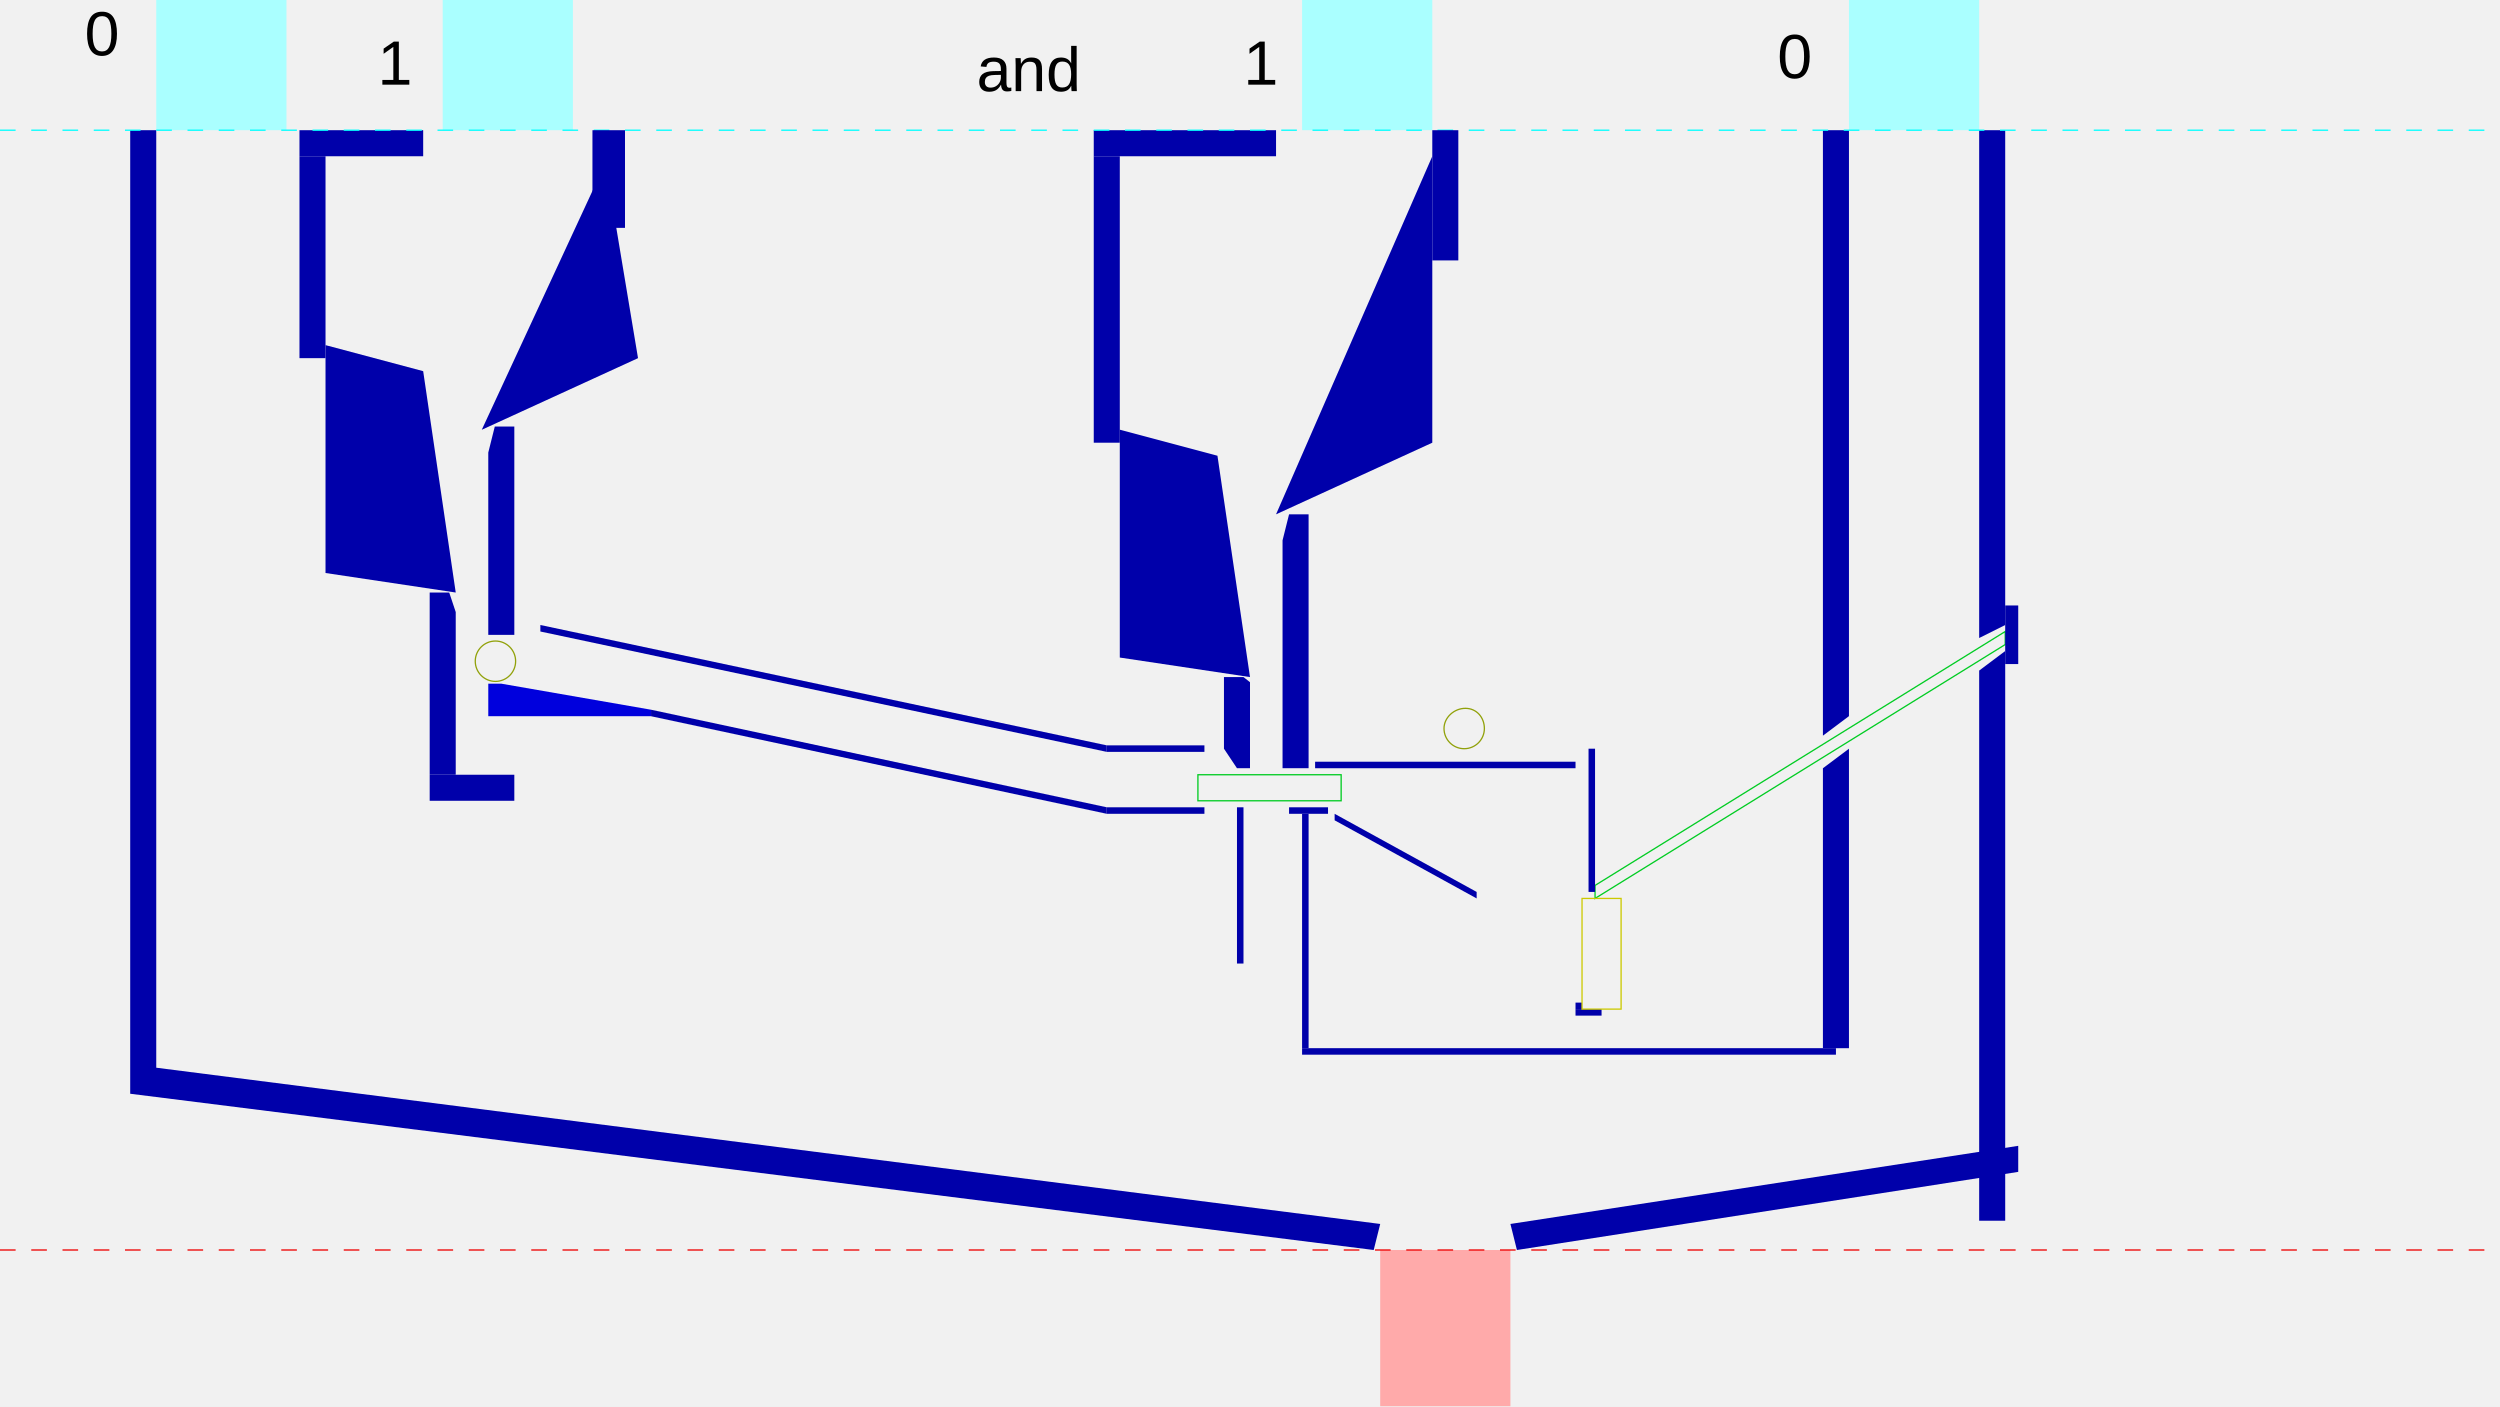
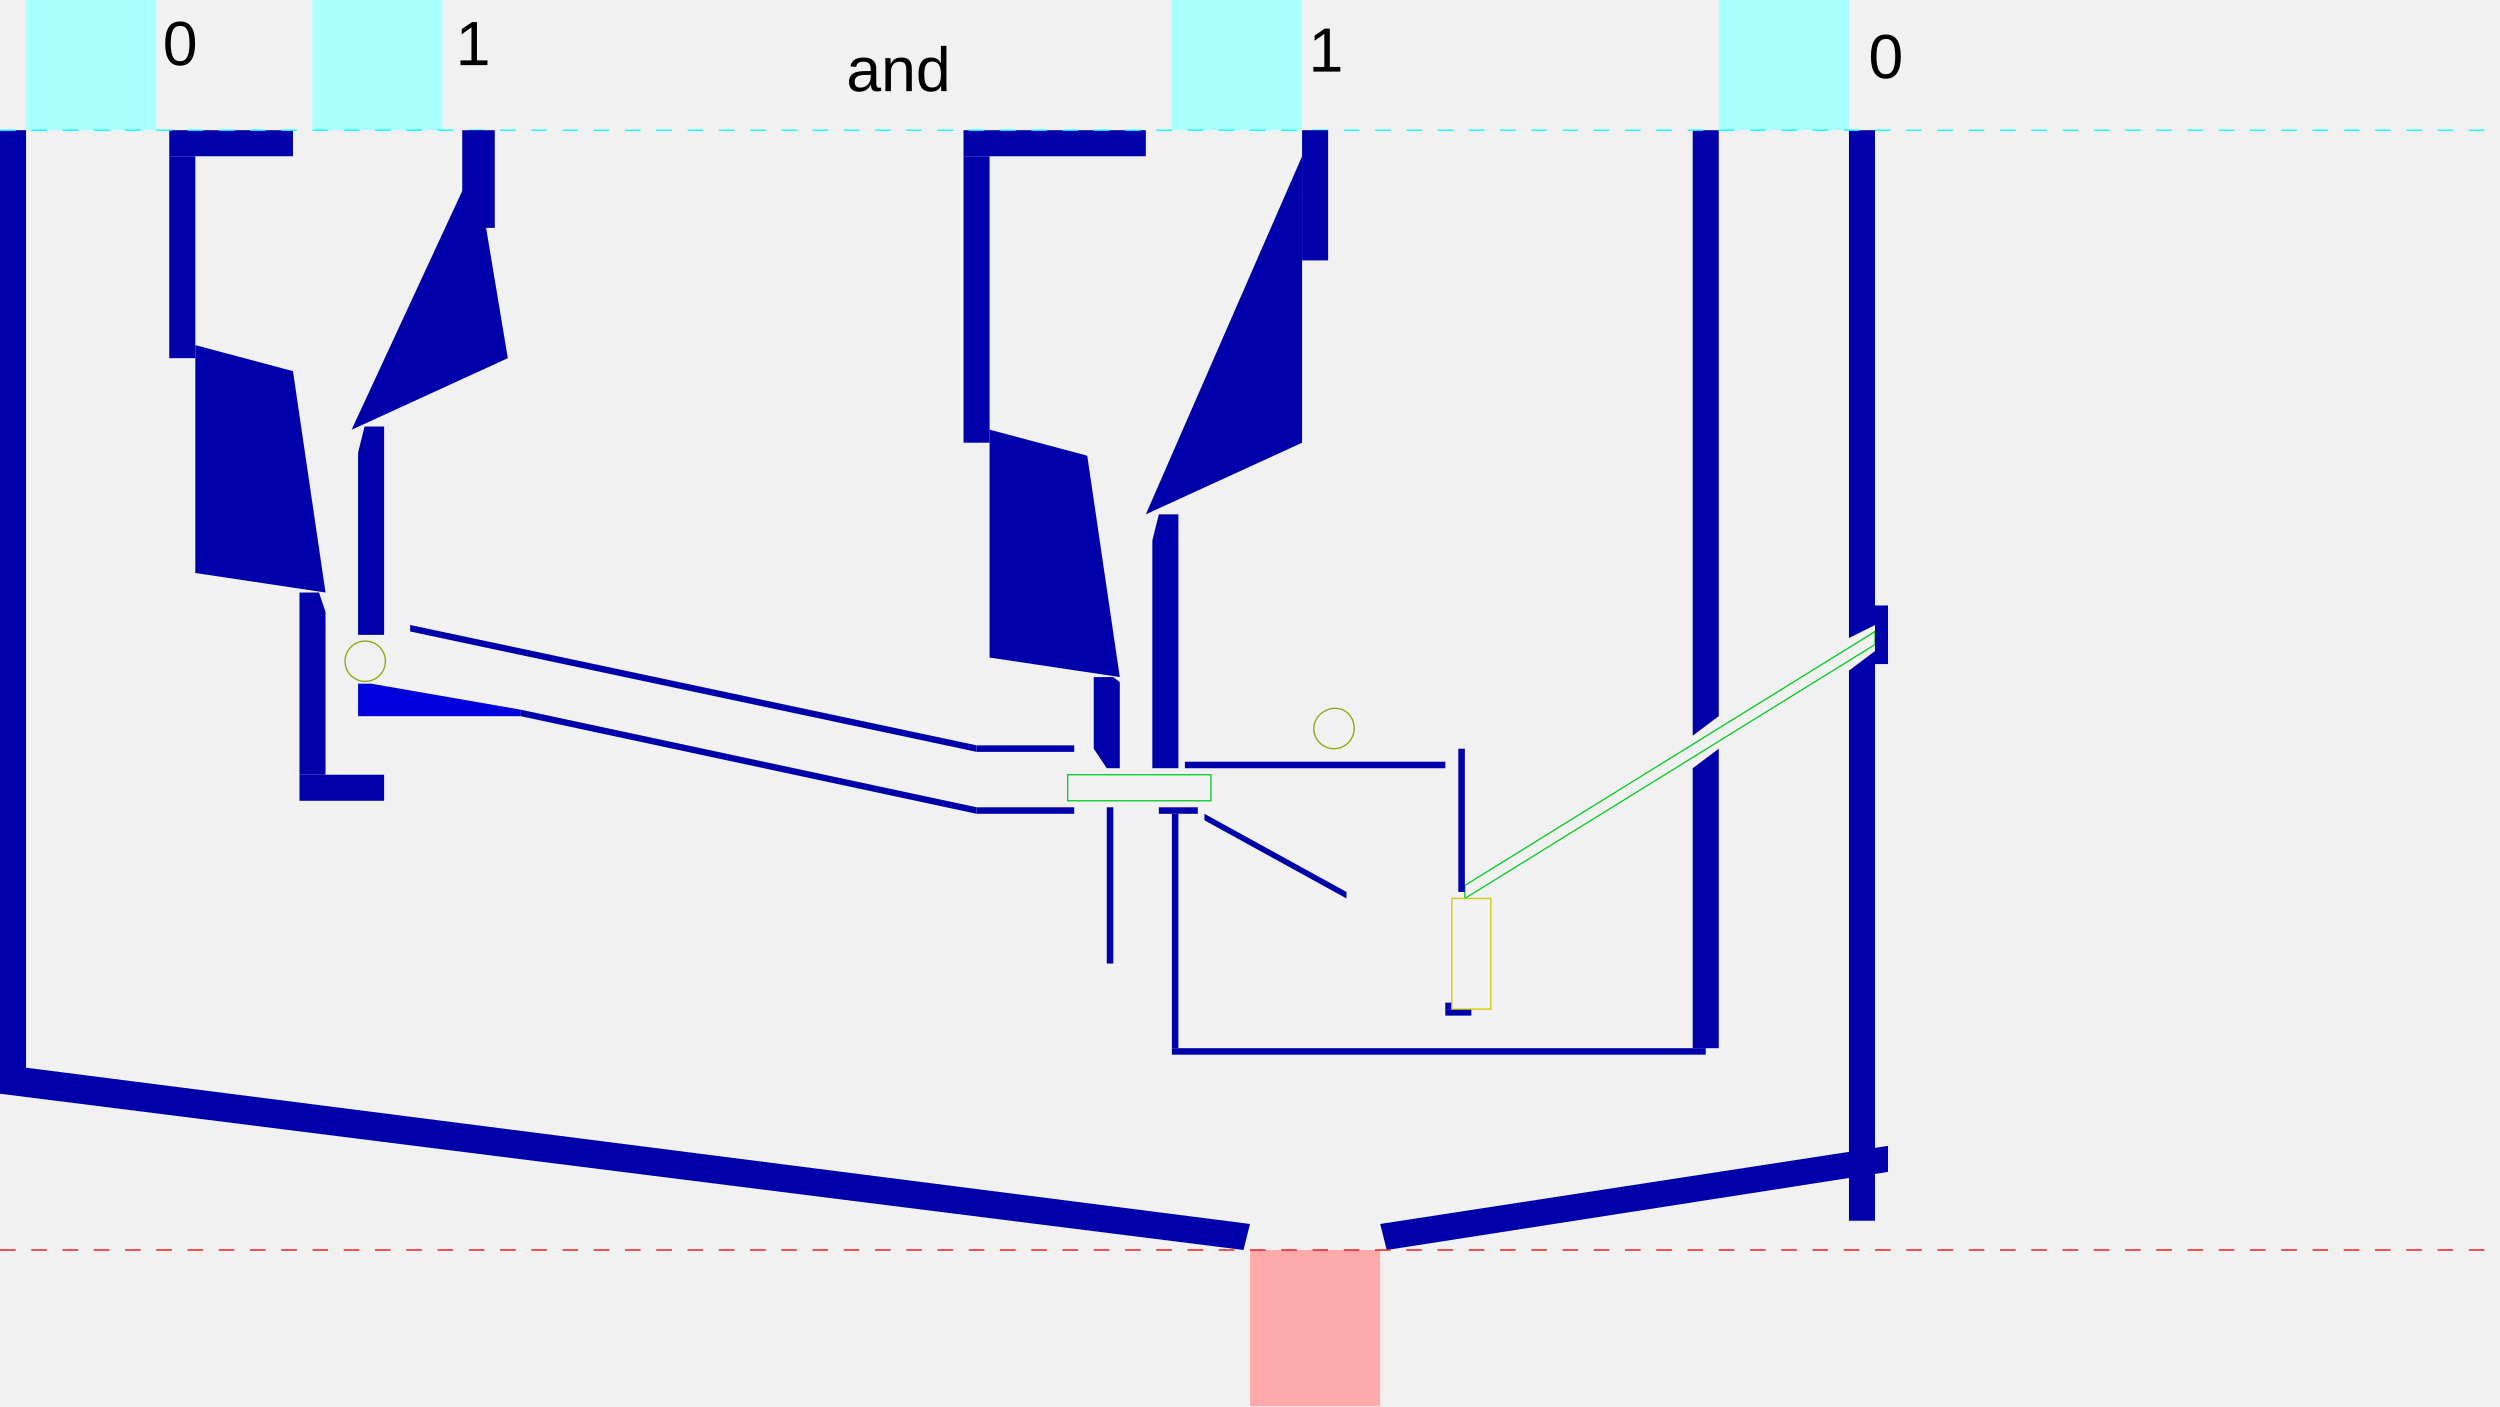
<svg xmlns="http://www.w3.org/2000/svg" id="Layer_1" width="1920" height="1080" version="1.1" viewBox="0 0 1920 1080">
  <g opacity=".05">
    <rect width="1920" height="1080" fill="#fff" />
  </g>
-   <path d="M340,0h100v100h-100V0Z" fill="#aff" />
-   <path d="M120,0h100v100h-100V0Z" fill="#aff" />
-   <path d="M1000,0h100v100h-100V0Z" fill="#aff" />
-   <path d="M1420,0h100v100h-100V0Z" fill="#aff" />
+   <path d="M240,0h100v100h-100V0Z" fill="#aff" />
+   <path d="M20,0h100v100H20V0Z" fill="#aff" />
+   <path d="M900,0h100v100h-100V0Z" fill="#aff" />
+   <path d="M1320,0h100v100h-100V0Z" fill="#aff" />
  <g>
-     <path d="M490,275.064l-25-150-95,205,120-55Z" fill="#00a" />
-     <path d="M250,265.064v175l100,15-25-170-75-20h0Z" fill="#00a" />
+     <path d="M390,275.064l-25-150-95,205,120-55Z" fill="#00a" />
+     <path d="M150,265.064v175l100,15-25-170-75-20h0Z" fill="#00a" />
  </g>
-   <rect x="230" y="120" width="20" height="155.064" fill="#00a" />
-   <rect x="230" y="100" width="95" height="20" fill="#00a" />
+   <rect x="130" y="120" width="20" height="155.064" fill="#00a" />
+   <rect x="130" y="100" width="95" height="20" fill="#00a" />
  <g isolation="isolate">
    <g isolation="isolate">
-       <text transform="translate(290 65)" font-family="ArialMT, Arial" font-size="48" isolation="isolate">
-         <tspan x="0" y="0">1</tspan>
-       </text>
+       <g isolation="isolate">
+         <text transform="translate(350 50)" font-family="ArialMT, Arial" font-size="48" isolation="isolate">
+           <tspan x="0" y="0">1</tspan>
+         </text>
+       </g>
    </g>
  </g>
  <g isolation="isolate">
    <g isolation="isolate">
-       <text transform="translate(65 42.5)" font-family="ArialMT, Arial" font-size="48" isolation="isolate">
-         <tspan x="0" y="0">0</tspan>
-       </text>
+       <g isolation="isolate">
+         <text transform="translate(125 50)" font-family="ArialMT, Arial" font-size="48" isolation="isolate">
+           <tspan x="0" y="0">0</tspan>
+         </text>
+       </g>
    </g>
  </g>
  <g isolation="isolate">
    <g isolation="isolate">
-       <text transform="translate(750 70)" font-family="ArialMT, Arial" font-size="48" isolation="isolate">
-         <tspan x="0" y="0">and</tspan>
-       </text>
+       <g isolation="isolate">
+         <text transform="translate(650 70)" font-family="ArialMT, Arial" font-size="48" isolation="isolate">
+           <tspan x="0" y="0">and</tspan>
+         </text>
+       </g>
    </g>
  </g>
  <g isolation="isolate">
    <g isolation="isolate">
-       <text transform="translate(955 65)" font-family="ArialMT, Arial" font-size="48" isolation="isolate">
-         <tspan x="0" y="0">1</tspan>
-       </text>
+       <g isolation="isolate">
+         <text transform="translate(1005 55)" font-family="ArialMT, Arial" font-size="48" isolation="isolate">
+           <tspan x="0" y="0">1</tspan>
+         </text>
+       </g>
    </g>
  </g>
  <g isolation="isolate">
    <g isolation="isolate">
-       <text transform="translate(1365 59.9998)" font-family="ArialMT, Arial" font-size="48" isolation="isolate">
-         <tspan x="0" y="0">0</tspan>
-       </text>
+       <g isolation="isolate">
+         <text transform="translate(1435 59.9998)" font-family="ArialMT, Arial" font-size="48" isolation="isolate">
+           <tspan x="0" y="0">0</tspan>
+         </text>
+       </g>
    </g>
  </g>
-   <polygon points="345 455.064 330 455.064 330 595 350 595 350 470.064 345 455.064" fill="#00a" />
-   <polygon points="380 327.564 395 327.564 395 487.564 375 487.564 375 347.564 380 327.564" fill="#00a" />
+   <polygon points="245 455.064 230 455.064 230 595 250 595 250 470.064 245 455.064" fill="#00a" />
+   <polygon points="280 327.564 295 327.564 295 487.564 275 487.564 275 347.564 280 327.564" fill="#00a" />
  <g>
-     <path d="M1100,340V120l-120,275,120-55h0Z" fill="#00a" />
-     <path d="M860,330v175l100,15-25-170-75-20h0Z" fill="#00a" />
+     <path d="M1000,340V120l-120,275,120-55h0Z" fill="#00a" />
+     <path d="M760,330v175l100,15-25-170-75-20h0Z" fill="#00a" />
  </g>
-   <rect x="840" y="120" width="20" height="220" fill="#00a" />
-   <polygon points="990 395 1005 395 1005 590 985 590 985 415 990 395" fill="#00a" />
-   <polygon points="375 525.064 385 525.064 500 545.064 500 550.064 375 550.064 375 525.064" fill="#00d" />
-   <circle cx="380.5" cy="507.814" r="15.5" fill="none" stroke="#91a10a" stroke-miterlimit="10" />
-   <path d="M1125.436,544c8.56,0,14.564,6.94,14.564,15.5s-6.94,15.5-15.5,15.5-15.5-6.94-15.5-15.5,7.876-15.5,16.436-15.5Z" fill="none" stroke="#91a10a" stroke-miterlimit="10" />
-   <rect x="840" y="100" width="140" height="20" fill="#00a" />
-   <polygon points="955 520 940 520 940 575 950 590 960 590 960 523.94 955 520" fill="#00a" />
-   <polygon points="1400 100 1420 100 1420 550 1400 565 1400 100" fill="#00a" />
-   <polygon points="1520 100 1540 100 1540 480 1520 490 1520 100" fill="#00a" />
-   <polygon points="500 545.064 850 620 850 625 500 550.064 500 545.064" fill="#00a" />
-   <rect x="1060" y="960" width="100" height="120" fill="#faa" />
-   <rect x="920" y="595" width="110" height="20" fill="none" stroke="#0c2" stroke-miterlimit="10" />
-   <rect x="950" y="620" width="5" height="120" fill="#00a" />
-   <rect x="990" y="620" width="29.92" height="5" fill="#00a" />
-   <polygon points="1410 810 1000 810 1000 805 1410 805 1410 810" fill="#00a" />
-   <polygon points="1540 495 1225 690 1225 680 1540 485 1540 495" fill="none" stroke="#0c2" stroke-miterlimit="10" />
-   <polygon points="1550 880 1160 940 1165 960 1550 900 1550 880" fill="#00a" />
-   <polygon points="1540 500 1520 515 1520 937.5 1540 937.5 1540 500" fill="#00a" />
-   <rect x="1000" y="625" width="5" height="180" fill="#00a" />
-   <rect x="1010" y="585" width="200" height="5" fill="#00a" />
-   <polygon points="120 100 120 820 1060 940 1055 960 100 840 100 100 120 100" fill="#00a" />
-   <rect x="330" y="595" width="65" height="20" fill="#00a" />
-   <polygon points="1134.064 690 1025 630 1025 625 1134.064 685 1134.064 690" fill="#00a" />
-   <rect x="1220" y="575" width="5" height="110" fill="#00a" />
-   <path d="M1540,930" fill="#00a" />
-   <rect x="850" y="620" width="75" height="5" fill="#00a" />
-   <polygon points="1420 575 1400 590 1400 805 1420 805 1420 575" fill="#00a" />
-   <rect x="1210" y="775" width="20" height="5" fill="#00a" />
-   <rect x="1540" y="465" width="10" height="45" fill="#00a" />
-   <rect x="1210" y="770" width="5" height="5" fill="#00a" />
-   <rect x="1215" y="690" width="30" height="85" fill="none" stroke="#ccc900" stroke-miterlimit="10" />
-   <polygon points="415 480 850 572.436 850 577.436 415 485 415 480" fill="#00a" />
-   <rect x="850" y="572.436" width="75" height="5" fill="#00a" />
+   <rect x="740" y="120" width="20" height="220" fill="#00a" />
+   <polygon points="890 395 905 395 905 590 885 590 885 415 890 395" fill="#00a" />
+   <polygon points="275 525.064 285 525.064 400 545.064 400 550.064 275 550.064 275 525.064" fill="#00d" />
+   <circle cx="280.5" cy="507.814" r="15.5" fill="none" stroke="#91a10a" stroke-miterlimit="10" />
+   <path d="M1025.436,544c8.56,0,14.564,6.94,14.564,15.5s-6.94,15.5-15.5,15.5-15.5-6.94-15.5-15.5,7.876-15.5,16.436-15.5Z" fill="none" stroke="#91a10a" stroke-miterlimit="10" />
+   <rect x="740" y="100" width="140" height="20" fill="#00a" />
+   <polygon points="855 520 840 520 840 575 850 590 860 590 860 523.94 855 520" fill="#00a" />
+   <polygon points="1300 100 1320 100 1320 550 1300 565 1300 100" fill="#00a" />
+   <polygon points="1420 100 1440 100 1440 480 1420 490 1420 100" fill="#00a" />
+   <polygon points="400 545.064 750 620 750 625 400 550.064 400 545.064" fill="#00a" />
+   <rect x="960" y="960" width="100" height="120" fill="#faa" />
+   <rect x="820" y="595" width="110" height="20" fill="none" stroke="#0c2" stroke-miterlimit="10" />
+   <rect x="850" y="620" width="5" height="120" fill="#00a" />
+   <rect x="890" y="620" width="29.92" height="5" fill="#00a" />
+   <polygon points="1310 810 900 810 900 805 1310 805 1310 810" fill="#00a" />
+   <polygon points="1440 495 1125 690 1125 680 1440 485 1440 495" fill="none" stroke="#0c2" stroke-miterlimit="10" />
+   <polygon points="1450 880 1060 940 1065 960 1450 900 1450 880" fill="#00a" />
+   <polygon points="1440 500 1420 515 1420 937.5 1440 937.5 1440 500" fill="#00a" />
+   <rect x="900" y="625" width="5" height="180" fill="#00a" />
+   <rect x="910" y="585" width="200" height="5" fill="#00a" />
+   <polygon points="20 100 20 820 960 940 955 960 0 840 0 100 20 100" fill="#00a" />
+   <rect x="230" y="595" width="65" height="20" fill="#00a" />
+   <polygon points="1034.064 690 925 630 925 625 1034.064 685 1034.064 690" fill="#00a" />
+   <rect x="1120" y="575" width="5" height="110" fill="#00a" />
+   <path d="M1440,930" fill="#00a" />
+   <rect x="750" y="620" width="75" height="5" fill="#00a" />
+   <polygon points="1320 575 1300 590 1300 805 1320 805 1320 575" fill="#00a" />
+   <rect x="1110" y="775" width="20" height="5" fill="#00a" />
+   <rect x="1440" y="465" width="10" height="45" fill="#00a" />
+   <rect x="1110" y="770" width="5" height="5" fill="#00a" />
+   <rect x="1115" y="690" width="30" height="85" fill="none" stroke="#ccc900" stroke-miterlimit="10" />
+   <polygon points="315 480 750 572.436 750 577.436 315 485 315 480" fill="#00a" />
+   <rect x="750" y="572.436" width="75" height="5" fill="#00a" />
  <line y1="960" x2="1920" y2="960" fill="none" stroke="#e00" stroke-dasharray="12" stroke-miterlimit="10" />
  <line y1="100" x2="1920" y2="100" fill="none" stroke="aqua" stroke-dasharray="12" stroke-miterlimit="10" />
-   <rect x="1100" y="100" width="20" height="100" fill="#00a" />
-   <rect x="455" y="100" width="25" height="75" fill="#00a" />
+   <rect x="1000" y="100" width="20" height="100" fill="#00a" />
+   <rect x="355" y="100" width="25" height="75" fill="#00a" />
</svg>
